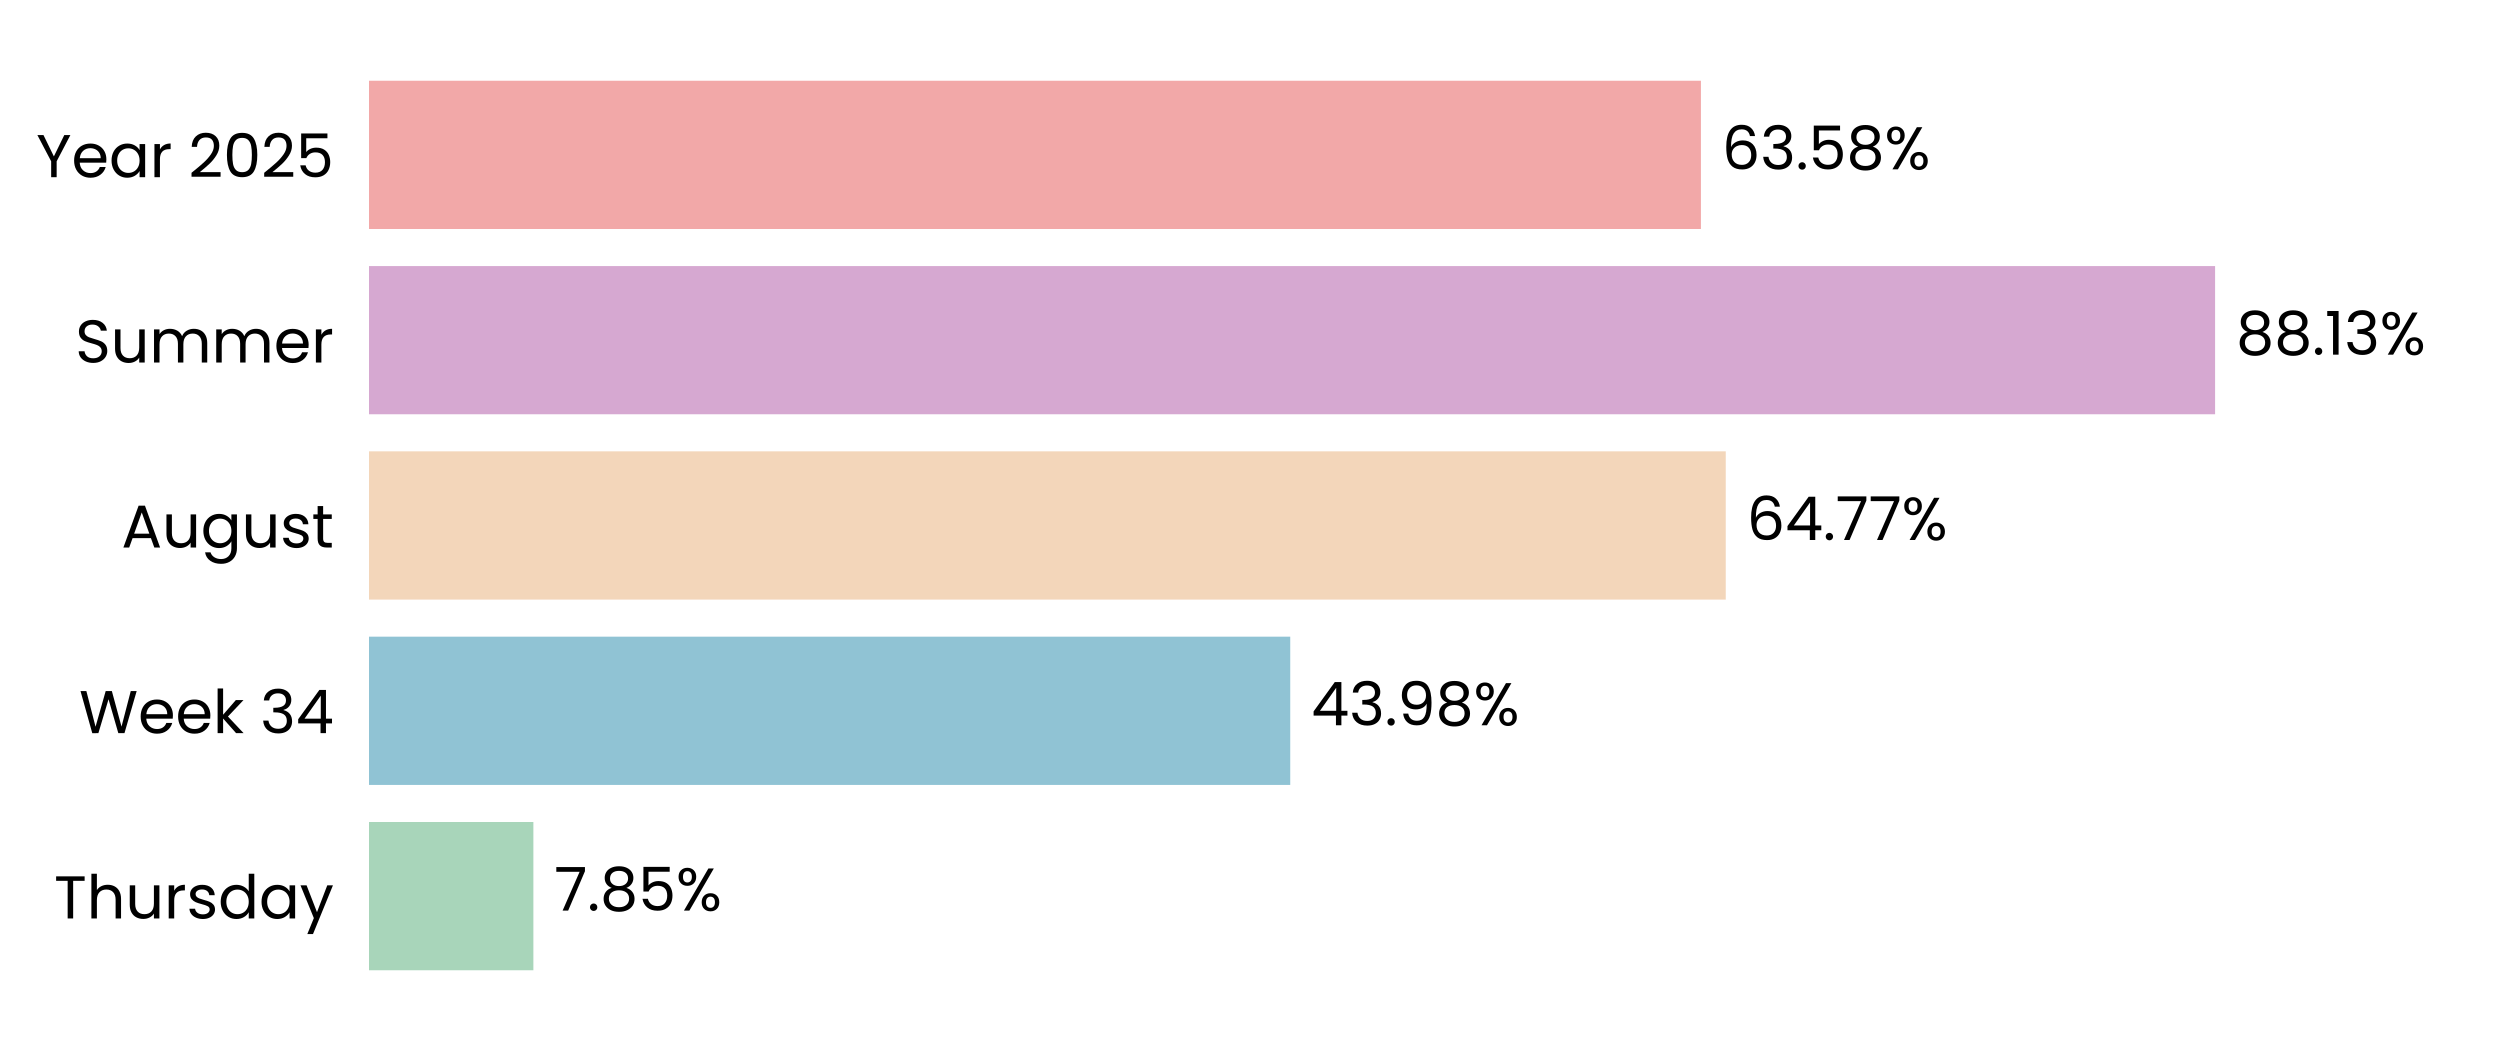
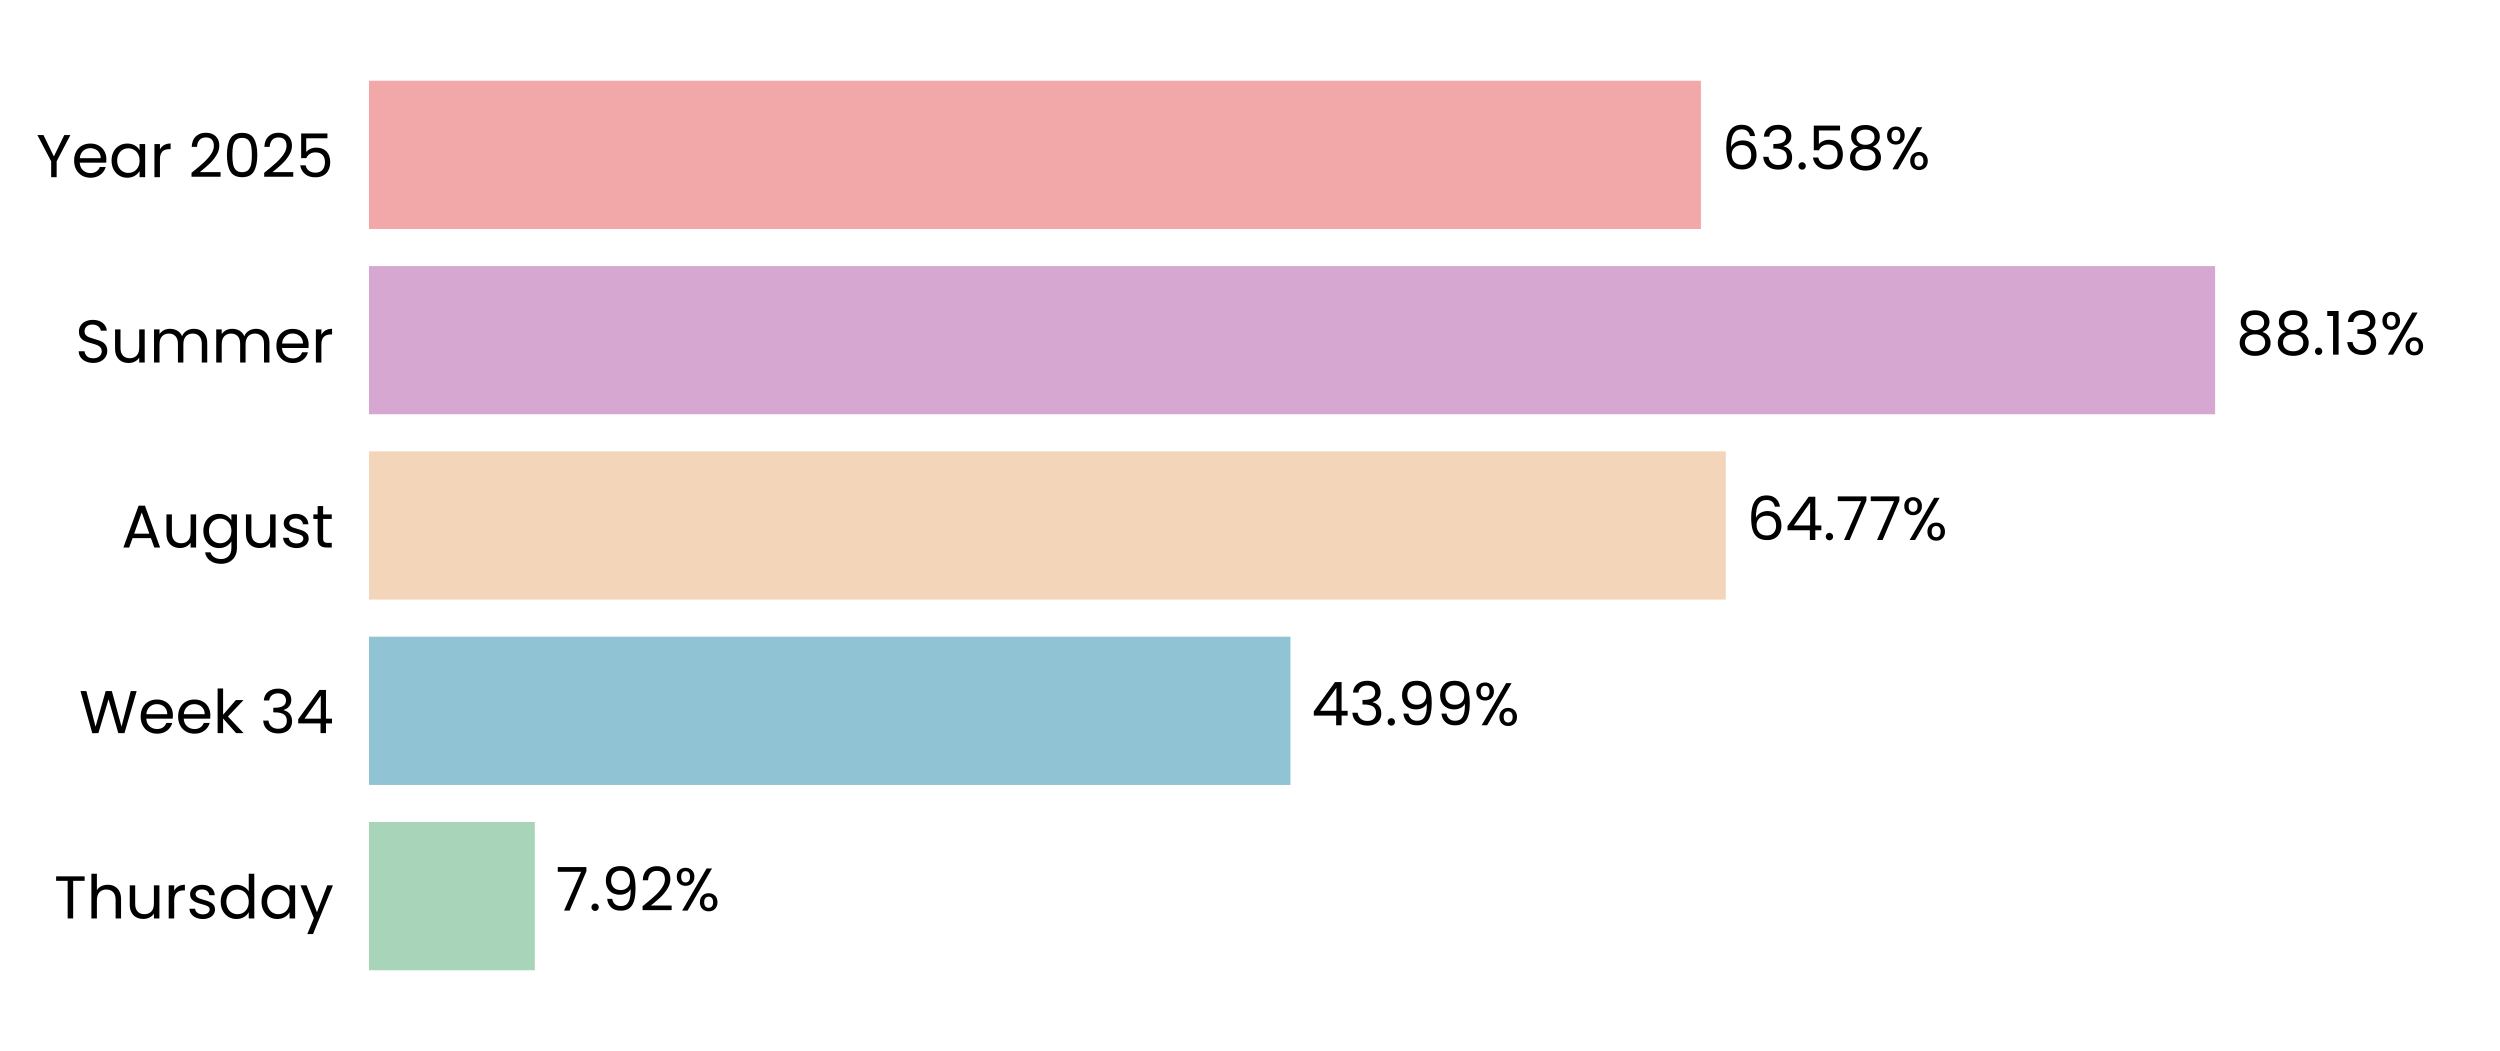
<svg xmlns="http://www.w3.org/2000/svg" xmlns:xlink="http://www.w3.org/1999/xlink" width="496.691pt" height="208.8pt" viewBox="0 0 496.691 208.8" version="1.1">
  <defs>
    <style type="text/css">*{stroke-linejoin: round; stroke-linecap: butt}</style>
  </defs>
  <g id="figure_1">
    <g id="patch_1">
      <path d="M 0 208.8  L 496.691 208.8  L 496.691 0  L 0 0  L 0 208.8  z " style="fill: none" />
    </g>
    <g id="axes_1">
      <g id="patch_2">
        <path d="M 73.311 201.6  L 489.491 201.6  L 489.491 7.2  L 73.311 7.2  L 73.311 201.6  z " style="fill: none" />
      </g>
      <g id="patch_3">
-         <path d="M 73.311 192.764  L 105.97 192.764  L 105.97 163.309  L 73.311 163.309  z " clip-path="url(#pee7d45bb00)" style="fill: #a8d5ba" />
+         <path d="M 73.311 192.764  L 106.259 192.764  L 106.259 163.309  L 73.311 163.309  z " clip-path="url(#p14bab33c90)" style="fill: #a8d5ba" />
      </g>
      <g id="patch_4">
-         <path d="M 73.311 155.945  L 256.34 155.945  L 256.34 126.491  L 73.311 126.491  z " clip-path="url(#pee7d45bb00)" style="fill: #90c3d4" />
+         <path d="M 73.311 155.945  L 256.381 155.945  L 256.381 126.491  L 73.311 126.491  z " clip-path="url(#p14bab33c90)" style="fill: #90c3d4" />
      </g>
      <g id="patch_5">
-         <path d="M 73.311 119.127  L 342.868 119.127  L 342.868 89.673  L 73.311 89.673  z " clip-path="url(#pee7d45bb00)" style="fill: #f3d6ba" />
+         <path d="M 73.311 119.127  L 342.877 119.127  L 342.877 89.673  L 73.311 89.673  z " clip-path="url(#p14bab33c90)" style="fill: #f3d6ba" />
      </g>
      <g id="patch_6">
-         <path d="M 73.311 82.309  L 440.086 82.309  L 440.086 52.855  L 73.311 52.855  z " clip-path="url(#pee7d45bb00)" style="fill: #d6a8d1" />
+         <path d="M 73.311 82.309  L 440.089 82.309  L 440.089 52.855  L 73.311 52.855  z " clip-path="url(#p14bab33c90)" style="fill: #d6a8d1" />
      </g>
      <g id="patch_7">
-         <path d="M 73.311 45.491  L 337.932 45.491  L 337.932 16.036  L 73.311 16.036  z " clip-path="url(#pee7d45bb00)" style="fill: #f2a8a8" />
+         <path d="M 73.311 45.491  L 337.932 45.491  L 337.932 16.036  L 73.311 16.036  z " clip-path="url(#p14bab33c90)" style="fill: #f2a8a8" />
      </g>
      <g id="matplotlib.axis_1">
        <g id="ytick_1">
          <g id="text_1">
            <g transform="translate(10.74188 182.4764) scale(0.12 -0.12)">
              <defs>
                <path id="Poppins-Regular-54" d="M 3238 4461  L 3238 3987  L 2022 3987  L 2022 0  L 1440 0  L 1440 3987  L 218 3987  L 218 4461  L 3238 4461  z " transform="scale(0.015625)" />
                <path id="Poppins-Regular-68" d="M 2234 3571  Q 2630 3571 2950 3401  Q 3270 3232 3452 2893  Q 3635 2554 3635 2067  L 3635 0  L 3059 0  L 3059 1984  Q 3059 2509 2796 2787  Q 2534 3066 2080 3066  Q 1619 3066 1347 2778  Q 1075 2490 1075 1939  L 1075 0  L 493 0  L 493 4736  L 1075 4736  L 1075 3008  Q 1248 3277 1552 3424  Q 1856 3571 2234 3571  z " transform="scale(0.015625)" />
                <path id="Poppins-Regular-75" d="M 3603 3507  L 3603 0  L 3021 0  L 3021 518  Q 2854 250 2556 99  Q 2259 -51 1901 -51  Q 1491 -51 1164 118  Q 838 288 649 627  Q 461 966 461 1453  L 461 3507  L 1037 3507  L 1037 1530  Q 1037 1011 1299 732  Q 1562 454 2016 454  Q 2483 454 2752 742  Q 3021 1030 3021 1581  L 3021 3507  L 3603 3507  z " transform="scale(0.015625)" />
                <path id="Poppins-Regular-72" d="M 1075 2938  Q 1229 3238 1513 3404  Q 1798 3571 2208 3571  L 2208 2970  L 2054 2970  Q 1075 2970 1075 1907  L 1075 0  L 493 0  L 493 3507  L 1075 3507  L 1075 2938  z " transform="scale(0.015625)" />
                <path id="Poppins-Regular-73" d="M 1734 -58  Q 1331 -58 1011 80  Q 691 218 505 464  Q 320 710 301 1030  L 902 1030  Q 928 768 1149 601  Q 1370 435 1728 435  Q 2061 435 2253 582  Q 2445 730 2445 954  Q 2445 1184 2240 1296  Q 2035 1408 1606 1517  Q 1216 1619 969 1724  Q 723 1830 547 2038  Q 371 2246 371 2586  Q 371 2854 531 3078  Q 691 3302 985 3433  Q 1280 3565 1658 3565  Q 2240 3565 2598 3270  Q 2957 2976 2982 2464  L 2400 2464  Q 2381 2739 2179 2905  Q 1978 3072 1638 3072  Q 1325 3072 1139 2937  Q 954 2803 954 2586  Q 954 2413 1066 2301  Q 1178 2189 1347 2121  Q 1517 2054 1818 1971  Q 2195 1869 2432 1769  Q 2669 1670 2838 1472  Q 3008 1274 3014 954  Q 3014 666 2854 435  Q 2694 205 2403 73  Q 2112 -58 1734 -58  z " transform="scale(0.015625)" />
                <path id="Poppins-Regular-64" d="M 275 1766  Q 275 2304 492 2710  Q 710 3117 1091 3341  Q 1472 3565 1946 3565  Q 2355 3565 2707 3376  Q 3059 3187 3245 2880  L 3245 4736  L 3834 4736  L 3834 0  L 3245 0  L 3245 659  Q 3072 346 2733 144  Q 2394 -58 1939 -58  Q 1472 -58 1091 172  Q 710 403 492 819  Q 275 1235 275 1766  z M 3245 1760  Q 3245 2157 3085 2451  Q 2925 2746 2653 2902  Q 2381 3059 2054 3059  Q 1728 3059 1459 2905  Q 1190 2752 1030 2457  Q 870 2163 870 1766  Q 870 1363 1030 1065  Q 1190 768 1459 611  Q 1728 454 2054 454  Q 2381 454 2653 611  Q 2925 768 3085 1065  Q 3245 1363 3245 1760  z " transform="scale(0.015625)" />
                <path id="Poppins-Regular-61" d="M 275 1766  Q 275 2304 492 2710  Q 710 3117 1091 3341  Q 1472 3565 1939 3565  Q 2400 3565 2739 3366  Q 3078 3168 3245 2867  L 3245 3507  L 3834 3507  L 3834 0  L 3245 0  L 3245 653  Q 3072 346 2729 144  Q 2387 -58 1933 -58  Q 1466 -58 1088 172  Q 710 403 492 819  Q 275 1235 275 1766  z M 3245 1760  Q 3245 2157 3085 2451  Q 2925 2746 2653 2902  Q 2381 3059 2054 3059  Q 1728 3059 1459 2905  Q 1190 2752 1030 2457  Q 870 2163 870 1766  Q 870 1363 1030 1065  Q 1190 768 1459 611  Q 1728 454 2054 454  Q 2381 454 2653 611  Q 2925 768 3085 1065  Q 3245 1363 3245 1760  z " transform="scale(0.015625)" />
                <path id="Poppins-Regular-79" d="M 3514 3507  L 1402 -1651  L 800 -1651  L 1491 38  L 77 3507  L 723 3507  L 1824 666  L 2912 3507  L 3514 3507  z " transform="scale(0.015625)" />
              </defs>
              <use xlink:href="#Poppins-Regular-54" />
              <use xlink:href="#Poppins-Regular-68" transform="translate(54.09999 0)" />
              <use xlink:href="#Poppins-Regular-75" transform="translate(118.1 0)" />
              <use xlink:href="#Poppins-Regular-72" transform="translate(182.1 0)" />
              <use xlink:href="#Poppins-Regular-73" transform="translate(219.3999 0)" />
              <use xlink:href="#Poppins-Regular-64" transform="translate(271.5999 0)" />
              <use xlink:href="#Poppins-Regular-61" transform="translate(339.1999 0)" />
              <use xlink:href="#Poppins-Regular-79" transform="translate(406.7999 0)" />
            </g>
          </g>
        </g>
        <g id="ytick_2">
          <g id="text_2">
            <g transform="translate(15.71813 145.6582) scale(0.12 -0.12)">
              <defs>
                <path id="Poppins-Regular-57" d="M 6099 4461  L 4806 0  L 4154 0  L 3117 3590  L 2042 0  L 1395 -6  L 147 4461  L 768 4461  L 1741 678  L 2816 4461  L 3469 4461  L 4493 691  L 5472 4461  L 6099 4461  z " transform="scale(0.015625)" />
                <path id="Poppins-Regular-65" d="M 3693 1888  Q 3693 1722 3674 1536  L 870 1536  Q 902 1018 1225 726  Q 1549 435 2010 435  Q 2387 435 2640 611  Q 2893 787 2995 1082  L 3622 1082  Q 3482 576 3059 259  Q 2637 -58 2010 -58  Q 1510 -58 1116 166  Q 723 390 499 803  Q 275 1216 275 1760  Q 275 2304 492 2713  Q 710 3123 1104 3344  Q 1498 3565 2010 3565  Q 2509 3565 2893 3347  Q 3277 3130 3485 2749  Q 3693 2368 3693 1888  z M 3091 2010  Q 3091 2342 2944 2582  Q 2797 2822 2544 2947  Q 2291 3072 1984 3072  Q 1542 3072 1232 2790  Q 922 2509 877 2010  L 3091 2010  z " transform="scale(0.015625)" />
                <path id="Poppins-Regular-6b" d="M 2451 0  L 1075 1549  L 1075 0  L 493 0  L 493 4736  L 1075 4736  L 1075 1952  L 2426 3507  L 3238 3507  L 1587 1760  L 3245 0  L 2451 0  z " transform="scale(0.015625)" />
                <path id="Poppins-Regular-20" transform="scale(0.015625)" />
                <path id="Poppins-Regular-33" d="M 384 3462  Q 429 4051 838 4384  Q 1248 4717 1901 4717  Q 2336 4717 2653 4560  Q 2970 4403 3133 4134  Q 3296 3866 3296 3526  Q 3296 3130 3069 2842  Q 2842 2554 2477 2470  L 2477 2438  Q 2893 2336 3136 2035  Q 3379 1734 3379 1248  Q 3379 883 3212 592  Q 3046 301 2713 134  Q 2381 -32 1914 -32  Q 1235 -32 800 323  Q 365 678 314 1331  L 877 1331  Q 922 947 1190 704  Q 1459 461 1907 461  Q 2355 461 2588 694  Q 2822 928 2822 1299  Q 2822 1779 2502 1990  Q 2182 2202 1536 2202  L 1389 2202  L 1389 2688  L 1542 2688  Q 2131 2694 2432 2883  Q 2733 3072 2733 3469  Q 2733 3808 2512 4013  Q 2291 4218 1882 4218  Q 1485 4218 1241 4013  Q 998 3808 954 3462  L 384 3462  z " transform="scale(0.015625)" />
                <path id="Poppins-Regular-34" d="M 256 1030  L 256 1472  L 2502 4582  L 3200 4582  L 3200 1536  L 3840 1536  L 3840 1030  L 3200 1030  L 3200 0  L 2624 0  L 2624 1030  L 256 1030  z M 2650 3974  L 928 1536  L 2650 1536  L 2650 3974  z " transform="scale(0.015625)" />
              </defs>
              <use xlink:href="#Poppins-Regular-57" />
              <use xlink:href="#Poppins-Regular-65" transform="translate(97.59999 0)" />
              <use xlink:href="#Poppins-Regular-65" transform="translate(159.6 0)" />
              <use xlink:href="#Poppins-Regular-6b" transform="translate(221.6 0)" />
              <use xlink:href="#Poppins-Regular-20" transform="translate(273.0999 0)" />
              <use xlink:href="#Poppins-Regular-33" transform="translate(299.7999 0)" />
              <use xlink:href="#Poppins-Regular-34" transform="translate(358.6999 0)" />
            </g>
          </g>
        </g>
        <g id="ytick_3">
          <g id="text_3">
            <g transform="translate(24.11812 108.78) scale(0.12 -0.12)">
              <defs>
                <path id="Poppins-Regular-41" d="M 3130 992  L 1184 992  L 826 0  L 211 0  L 1824 4435  L 2496 4435  L 4102 0  L 3488 0  L 3130 992  z M 2963 1466  L 2157 3718  L 1350 1466  L 2963 1466  z " transform="scale(0.015625)" />
                <path id="Poppins-Regular-67" d="M 1939 3565  Q 2394 3565 2736 3366  Q 3078 3168 3245 2867  L 3245 3507  L 3834 3507  L 3834 -77  Q 3834 -557 3629 -931  Q 3424 -1306 3043 -1517  Q 2662 -1728 2157 -1728  Q 1466 -1728 1005 -1401  Q 544 -1075 461 -512  L 1037 -512  Q 1133 -832 1433 -1027  Q 1734 -1222 2157 -1222  Q 2637 -1222 2941 -921  Q 3245 -621 3245 -77  L 3245 659  Q 3072 352 2733 147  Q 2394 -58 1939 -58  Q 1472 -58 1091 172  Q 710 403 492 819  Q 275 1235 275 1766  Q 275 2304 492 2710  Q 710 3117 1091 3341  Q 1472 3565 1939 3565  z M 3245 1760  Q 3245 2157 3085 2451  Q 2925 2746 2653 2902  Q 2381 3059 2054 3059  Q 1728 3059 1459 2905  Q 1190 2752 1030 2457  Q 870 2163 870 1766  Q 870 1363 1030 1065  Q 1190 768 1459 611  Q 1728 454 2054 454  Q 2381 454 2653 611  Q 2925 768 3085 1065  Q 3245 1363 3245 1760  z " transform="scale(0.015625)" />
                <path id="Poppins-Regular-74" d="M 1203 3027  L 1203 960  Q 1203 704 1312 598  Q 1421 493 1690 493  L 2118 493  L 2118 0  L 1594 0  Q 1107 0 864 224  Q 621 448 621 960  L 621 3027  L 166 3027  L 166 3507  L 621 3507  L 621 4390  L 1203 4390  L 1203 3507  L 2118 3507  L 2118 3027  L 1203 3027  z " transform="scale(0.015625)" />
              </defs>
              <use xlink:href="#Poppins-Regular-41" />
              <use xlink:href="#Poppins-Regular-75" transform="translate(67.39999 0)" />
              <use xlink:href="#Poppins-Regular-67" transform="translate(131.4 0)" />
              <use xlink:href="#Poppins-Regular-75" transform="translate(199 0)" />
              <use xlink:href="#Poppins-Regular-73" transform="translate(263 0)" />
              <use xlink:href="#Poppins-Regular-74" transform="translate(315.2 0)" />
            </g>
          </g>
        </g>
        <g id="ytick_4">
          <g id="text_4">
            <g transform="translate(14.95125 72.02182) scale(0.12 -0.12)">
              <defs>
                <path id="Poppins-Regular-53" d="M 1907 -45  Q 1466 -45 1117 112  Q 768 269 569 547  Q 371 826 365 1190  L 986 1190  Q 1018 877 1245 662  Q 1472 448 1907 448  Q 2323 448 2563 656  Q 2803 864 2803 1190  Q 2803 1446 2662 1606  Q 2522 1766 2310 1849  Q 2099 1933 1741 2029  Q 1299 2144 1033 2259  Q 768 2374 579 2620  Q 390 2867 390 3283  Q 390 3648 576 3929  Q 762 4211 1098 4364  Q 1434 4518 1869 4518  Q 2496 4518 2896 4204  Q 3296 3891 3347 3373  L 2707 3373  Q 2675 3629 2438 3824  Q 2202 4019 1811 4019  Q 1446 4019 1216 3830  Q 986 3642 986 3302  Q 986 3059 1123 2905  Q 1261 2752 1462 2672  Q 1664 2592 2029 2490  Q 2470 2368 2739 2249  Q 3008 2131 3200 1884  Q 3392 1638 3392 1216  Q 3392 890 3219 602  Q 3046 314 2707 134  Q 2368 -45 1907 -45  z " transform="scale(0.015625)" />
                <path id="Poppins-Regular-6d" d="M 4710 3571  Q 5120 3571 5440 3401  Q 5760 3232 5945 2893  Q 6131 2554 6131 2067  L 6131 0  L 5555 0  L 5555 1984  Q 5555 2509 5296 2787  Q 5037 3066 4595 3066  Q 4141 3066 3872 2774  Q 3603 2483 3603 1933  L 3603 0  L 3027 0  L 3027 1984  Q 3027 2509 2768 2787  Q 2509 3066 2067 3066  Q 1613 3066 1344 2774  Q 1075 2483 1075 1933  L 1075 0  L 493 0  L 493 3507  L 1075 3507  L 1075 3002  Q 1248 3277 1539 3424  Q 1830 3571 2182 3571  Q 2624 3571 2963 3372  Q 3302 3174 3469 2790  Q 3616 3162 3955 3366  Q 4294 3571 4710 3571  z " transform="scale(0.015625)" />
              </defs>
              <use xlink:href="#Poppins-Regular-53" />
              <use xlink:href="#Poppins-Regular-75" transform="translate(58.7 0)" />
              <use xlink:href="#Poppins-Regular-6d" transform="translate(122.7 0)" />
              <use xlink:href="#Poppins-Regular-6d" transform="translate(225.7 0)" />
              <use xlink:href="#Poppins-Regular-65" transform="translate(328.7 0)" />
              <use xlink:href="#Poppins-Regular-72" transform="translate(390.6999 0)" />
            </g>
          </g>
        </g>
        <g id="ytick_5">
          <g id="text_5">
            <g transform="translate(7.2 35.20364) scale(0.12 -0.12)">
              <defs>
                <path id="Poppins-Regular-59" d="M 3616 4461  L 2163 1683  L 2163 0  L 1581 0  L 1581 1683  L 122 4461  L 768 4461  L 1869 2202  L 2970 4461  L 3616 4461  z " transform="scale(0.015625)" />
                <path id="Poppins-Regular-32" d="M 326 467  Q 1139 1120 1600 1539  Q 2061 1958 2377 2416  Q 2694 2874 2694 3315  Q 2694 3731 2492 3971  Q 2291 4211 1843 4211  Q 1408 4211 1168 3939  Q 928 3667 909 3213  L 346 3213  Q 371 3930 780 4320  Q 1190 4710 1837 4710  Q 2496 4710 2883 4345  Q 3270 3981 3270 3341  Q 3270 2810 2953 2307  Q 2637 1805 2233 1424  Q 1830 1043 1203 538  L 3405 538  L 3405 51  L 326 51  L 326 467  z " transform="scale(0.015625)" />
                <path id="Poppins-Regular-30" d="M 397 2362  Q 397 3462 755 4080  Q 1114 4698 2010 4698  Q 2899 4698 3257 4080  Q 3616 3462 3616 2362  Q 3616 1242 3257 621  Q 2899 0 2010 0  Q 1114 0 755 621  Q 397 1242 397 2362  z M 3040 2362  Q 3040 2918 2966 3305  Q 2893 3693 2665 3929  Q 2438 4166 2010 4166  Q 1574 4166 1347 3929  Q 1120 3693 1046 3305  Q 973 2918 973 2362  Q 973 1786 1046 1395  Q 1120 1005 1347 768  Q 1574 531 2010 531  Q 2438 531 2665 768  Q 2893 1005 2966 1395  Q 3040 1786 3040 2362  z " transform="scale(0.015625)" />
                <path id="Poppins-Regular-35" d="M 3347 4122  L 1101 4122  L 1101 2662  Q 1248 2867 1536 2998  Q 1824 3130 2157 3130  Q 2688 3130 3021 2909  Q 3354 2688 3498 2339  Q 3642 1990 3642 1600  Q 3642 1139 3469 774  Q 3296 410 2941 198  Q 2586 -13 2061 -13  Q 1389 -13 973 332  Q 557 678 467 1254  L 1037 1254  Q 1120 890 1389 685  Q 1658 480 2067 480  Q 2573 480 2829 784  Q 3085 1088 3085 1587  Q 3085 2086 2829 2358  Q 2573 2630 2074 2630  Q 1734 2630 1481 2467  Q 1229 2304 1114 2022  L 563 2022  L 563 4634  L 3347 4634  L 3347 4122  z " transform="scale(0.015625)" />
              </defs>
              <use xlink:href="#Poppins-Regular-59" />
              <use xlink:href="#Poppins-Regular-65" transform="translate(58.39999 0)" />
              <use xlink:href="#Poppins-Regular-61" transform="translate(120.4 0)" />
              <use xlink:href="#Poppins-Regular-72" transform="translate(188 0)" />
              <use xlink:href="#Poppins-Regular-20" transform="translate(225.3 0)" />
              <use xlink:href="#Poppins-Regular-32" transform="translate(252 0)" />
              <use xlink:href="#Poppins-Regular-30" transform="translate(309.4999 0)" />
              <use xlink:href="#Poppins-Regular-32" transform="translate(372.2999 0)" />
              <use xlink:href="#Poppins-Regular-35" transform="translate(429.7999 0)" />
            </g>
          </g>
        </g>
      </g>
      <g id="text_6">
-         <g transform="translate(110.1316 180.9164) scale(0.12 -0.12)">
+         <g transform="translate(110.4206 180.9164) scale(0.12 -0.12)">
          <defs>
            <path id="Poppins-Regular-37" d="M 3245 4173  L 1466 0  L 877 0  L 2682 4115  L 211 4115  L 211 4614  L 3245 4614  L 3245 4173  z " transform="scale(0.015625)" />
            <path id="Poppins-Regular-2e" d="M 678 -38  Q 512 -38 397 77  Q 282 192 282 358  Q 282 525 397 640  Q 512 755 678 755  Q 838 755 950 640  Q 1062 525 1062 358  Q 1062 192 950 77  Q 838 -38 678 -38  z " transform="scale(0.015625)" />
-             <path id="Poppins-Regular-38" d="M 1242 2406  Q 883 2547 691 2816  Q 499 3085 499 3469  Q 499 3814 672 4092  Q 845 4371 1187 4534  Q 1530 4698 2016 4698  Q 2502 4698 2844 4534  Q 3187 4371 3363 4092  Q 3539 3814 3539 3469  Q 3539 3098 3340 2819  Q 3142 2541 2797 2406  Q 3194 2285 3427 1981  Q 3661 1677 3661 1248  Q 3661 832 3456 521  Q 3251 211 2876 41  Q 2502 -128 2016 -128  Q 1530 -128 1162 41  Q 794 211 589 521  Q 384 832 384 1248  Q 384 1677 614 1984  Q 845 2291 1242 2406  z M 2976 3398  Q 2976 3789 2720 4000  Q 2464 4211 2016 4211  Q 1574 4211 1318 4000  Q 1062 3789 1062 3392  Q 1062 3034 1328 2816  Q 1594 2598 2016 2598  Q 2445 2598 2710 2819  Q 2976 3040 2976 3398  z M 2016 2150  Q 1542 2150 1241 1929  Q 941 1709 941 1267  Q 941 858 1232 608  Q 1523 358 2016 358  Q 2509 358 2797 608  Q 3085 858 3085 1267  Q 3085 1696 2790 1923  Q 2496 2150 2016 2150  z " transform="scale(0.015625)" />
+             <path id="Poppins-Regular-39" d="M 1146 1242  Q 1210 877 1443 678  Q 1677 480 2074 480  Q 2605 480 2857 896  Q 3110 1312 3098 2298  Q 2963 2010 2649 1846  Q 2336 1683 1952 1683  Q 1523 1683 1187 1859  Q 851 2035 659 2374  Q 467 2714 467 3194  Q 467 3878 864 4297  Q 1261 4717 1990 4717  Q 2886 4717 3248 4134  Q 3610 3552 3610 2400  Q 3610 1594 3466 1069  Q 3322 544 2979 269  Q 2637 -6 2042 -6  Q 1389 -6 1024 346  Q 659 698 608 1242  L 1146 1242  z M 2048 2176  Q 2477 2176 2752 2441  Q 3027 2707 3027 3162  Q 3027 3642 2758 3936  Q 2490 4230 2003 4230  Q 1555 4230 1289 3948  Q 1024 3667 1024 3206  Q 1024 2739 1286 2457  Q 1549 2176 2048 2176  z " transform="scale(0.015625)" />
            <path id="Poppins-Regular-25" d="M 269 3584  Q 269 4019 531 4278  Q 794 4538 1203 4538  Q 1613 4538 1875 4278  Q 2138 4019 2138 3584  Q 2138 3142 1875 2883  Q 1613 2624 1203 2624  Q 794 2624 531 2883  Q 269 3142 269 3584  z M 4006 4467  L 1414 0  L 838 0  L 3430 4467  L 4006 4467  z M 1203 4179  Q 986 4179 861 4028  Q 736 3878 736 3584  Q 736 3290 861 3136  Q 986 2982 1203 2982  Q 1421 2982 1549 3139  Q 1677 3296 1677 3584  Q 1677 3878 1549 4028  Q 1421 4179 1203 4179  z M 2720 883  Q 2720 1325 2982 1584  Q 3245 1843 3654 1843  Q 4064 1843 4323 1584  Q 4582 1325 4582 883  Q 4582 448 4323 185  Q 4064 -77 3654 -77  Q 3245 -77 2982 182  Q 2720 442 2720 883  z M 3648 1478  Q 3430 1478 3302 1328  Q 3174 1178 3174 883  Q 3174 595 3302 444  Q 3430 294 3648 294  Q 3866 294 3994 444  Q 4122 595 4122 883  Q 4122 1178 3994 1328  Q 3866 1478 3648 1478  z " transform="scale(0.015625)" />
          </defs>
          <use xlink:href="#Poppins-Regular-37" />
          <use xlink:href="#Poppins-Regular-2e" transform="translate(54.59999 0)" />
-           <use xlink:href="#Poppins-Regular-38" transform="translate(75.59998 0)" />
-           <use xlink:href="#Poppins-Regular-35" transform="translate(138.7 0)" />
-           <use xlink:href="#Poppins-Regular-25" transform="translate(201.5 0)" />
+           <use xlink:href="#Poppins-Regular-39" transform="translate(75.59998 0)" />
+           <use xlink:href="#Poppins-Regular-32" transform="translate(138.6 0)" />
+           <use xlink:href="#Poppins-Regular-25" transform="translate(196.0999 0)" />
        </g>
      </g>
      <g id="text_7">
-         <g transform="translate(260.5014 144.0982) scale(0.12 -0.12)">
-           <defs>
-             <path id="Poppins-Regular-39" d="M 1146 1242  Q 1210 877 1443 678  Q 1677 480 2074 480  Q 2605 480 2857 896  Q 3110 1312 3098 2298  Q 2963 2010 2649 1846  Q 2336 1683 1952 1683  Q 1523 1683 1187 1859  Q 851 2035 659 2374  Q 467 2714 467 3194  Q 467 3878 864 4297  Q 1261 4717 1990 4717  Q 2886 4717 3248 4134  Q 3610 3552 3610 2400  Q 3610 1594 3466 1069  Q 3322 544 2979 269  Q 2637 -6 2042 -6  Q 1389 -6 1024 346  Q 659 698 608 1242  L 1146 1242  z M 2048 2176  Q 2477 2176 2752 2441  Q 3027 2707 3027 3162  Q 3027 3642 2758 3936  Q 2490 4230 2003 4230  Q 1555 4230 1289 3948  Q 1024 3667 1024 3206  Q 1024 2739 1286 2457  Q 1549 2176 2048 2176  z " transform="scale(0.015625)" />
-           </defs>
+         <g transform="translate(260.5427 144.0982) scale(0.12 -0.12)">
          <use xlink:href="#Poppins-Regular-34" />
          <use xlink:href="#Poppins-Regular-33" transform="translate(62.89999 0)" />
          <use xlink:href="#Poppins-Regular-2e" transform="translate(121.8 0)" />
          <use xlink:href="#Poppins-Regular-39" transform="translate(142.8 0)" />
-           <use xlink:href="#Poppins-Regular-38" transform="translate(205.8 0)" />
-           <use xlink:href="#Poppins-Regular-25" transform="translate(268.8999 0)" />
+           <use xlink:href="#Poppins-Regular-39" transform="translate(205.8 0)" />
+           <use xlink:href="#Poppins-Regular-25" transform="translate(268.7999 0)" />
        </g>
      </g>
      <g id="text_8">
-         <g transform="translate(347.0298 107.28) scale(0.12 -0.12)">
+         <g transform="translate(347.0391 107.28) scale(0.12 -0.12)">
          <defs>
            <path id="Poppins-Regular-36" d="M 2976 3526  Q 2835 4237 2099 4237  Q 1530 4237 1248 3798  Q 966 3360 973 2355  Q 1120 2688 1462 2877  Q 1805 3066 2227 3066  Q 2886 3066 3280 2656  Q 3674 2246 3674 1523  Q 3674 1088 3504 742  Q 3334 397 2992 192  Q 2650 -13 2163 -13  Q 1504 -13 1133 281  Q 762 576 614 1094  Q 467 1613 467 2374  Q 467 4723 2106 4723  Q 2733 4723 3091 4384  Q 3450 4045 3514 3526  L 2976 3526  z M 2106 2573  Q 1830 2573 1587 2461  Q 1344 2349 1193 2121  Q 1043 1894 1043 1568  Q 1043 1082 1324 778  Q 1606 474 2131 474  Q 2579 474 2844 752  Q 3110 1030 3110 1504  Q 3110 2003 2854 2288  Q 2598 2573 2106 2573  z " transform="scale(0.015625)" />
          </defs>
          <use xlink:href="#Poppins-Regular-36" />
          <use xlink:href="#Poppins-Regular-34" transform="translate(63.49999 0)" />
          <use xlink:href="#Poppins-Regular-2e" transform="translate(126.4 0)" />
          <use xlink:href="#Poppins-Regular-37" transform="translate(147.4 0)" />
          <use xlink:href="#Poppins-Regular-37" transform="translate(202 0)" />
          <use xlink:href="#Poppins-Regular-25" transform="translate(256.5999 0)" />
        </g>
      </g>
      <g id="text_9">
-         <g transform="translate(444.2474 70.46182) scale(0.12 -0.12)">
+         <g transform="translate(444.2505 70.46182) scale(0.12 -0.12)">
          <defs>
+             <path id="Poppins-Regular-38" d="M 1242 2406  Q 883 2547 691 2816  Q 499 3085 499 3469  Q 499 3814 672 4092  Q 845 4371 1187 4534  Q 1530 4698 2016 4698  Q 2502 4698 2844 4534  Q 3187 4371 3363 4092  Q 3539 3814 3539 3469  Q 3539 3098 3340 2819  Q 3142 2541 2797 2406  Q 3194 2285 3427 1981  Q 3661 1677 3661 1248  Q 3661 832 3456 521  Q 3251 211 2876 41  Q 2502 -128 2016 -128  Q 1530 -128 1162 41  Q 794 211 589 521  Q 384 832 384 1248  Q 384 1677 614 1984  Q 845 2291 1242 2406  z M 2976 3398  Q 2976 3789 2720 4000  Q 2464 4211 2016 4211  Q 1574 4211 1318 4000  Q 1062 3789 1062 3392  Q 1062 3034 1328 2816  Q 1594 2598 2016 2598  Q 2445 2598 2710 2819  Q 2976 3040 2976 3398  z M 2016 2150  Q 1542 2150 1241 1929  Q 941 1709 941 1267  Q 941 858 1232 608  Q 1523 358 2016 358  Q 2509 358 2797 608  Q 3085 858 3085 1267  Q 3085 1696 2790 1923  Q 2496 2150 2016 2150  z " transform="scale(0.015625)" />
            <path id="Poppins-Regular-31" d="M 243 4096  L 243 4627  L 1446 4627  L 1446 0  L 858 0  L 858 4096  L 243 4096  z " transform="scale(0.015625)" />
          </defs>
          <use xlink:href="#Poppins-Regular-38" />
          <use xlink:href="#Poppins-Regular-38" transform="translate(63.09999 0)" />
          <use xlink:href="#Poppins-Regular-2e" transform="translate(126.2 0)" />
          <use xlink:href="#Poppins-Regular-31" transform="translate(147.2 0)" />
          <use xlink:href="#Poppins-Regular-33" transform="translate(179.2 0)" />
          <use xlink:href="#Poppins-Regular-25" transform="translate(238.0999 0)" />
        </g>
      </g>
      <g id="text_10">
-         <g transform="translate(342.0934 33.64364) scale(0.12 -0.12)">
+         <g transform="translate(342.0942 33.64364) scale(0.12 -0.12)">
          <use xlink:href="#Poppins-Regular-36" />
          <use xlink:href="#Poppins-Regular-33" transform="translate(63.49999 0)" />
          <use xlink:href="#Poppins-Regular-2e" transform="translate(122.4 0)" />
          <use xlink:href="#Poppins-Regular-35" transform="translate(143.4 0)" />
          <use xlink:href="#Poppins-Regular-38" transform="translate(206.2 0)" />
          <use xlink:href="#Poppins-Regular-25" transform="translate(269.2999 0)" />
        </g>
      </g>
    </g>
  </g>
  <defs>
-     <clipPath id="pee7d45bb00">
+     <clipPath id="p14bab33c90">
      <rect x="73.311" y="7.2" width="416.18" height="194.4" />
    </clipPath>
  </defs>
</svg>
